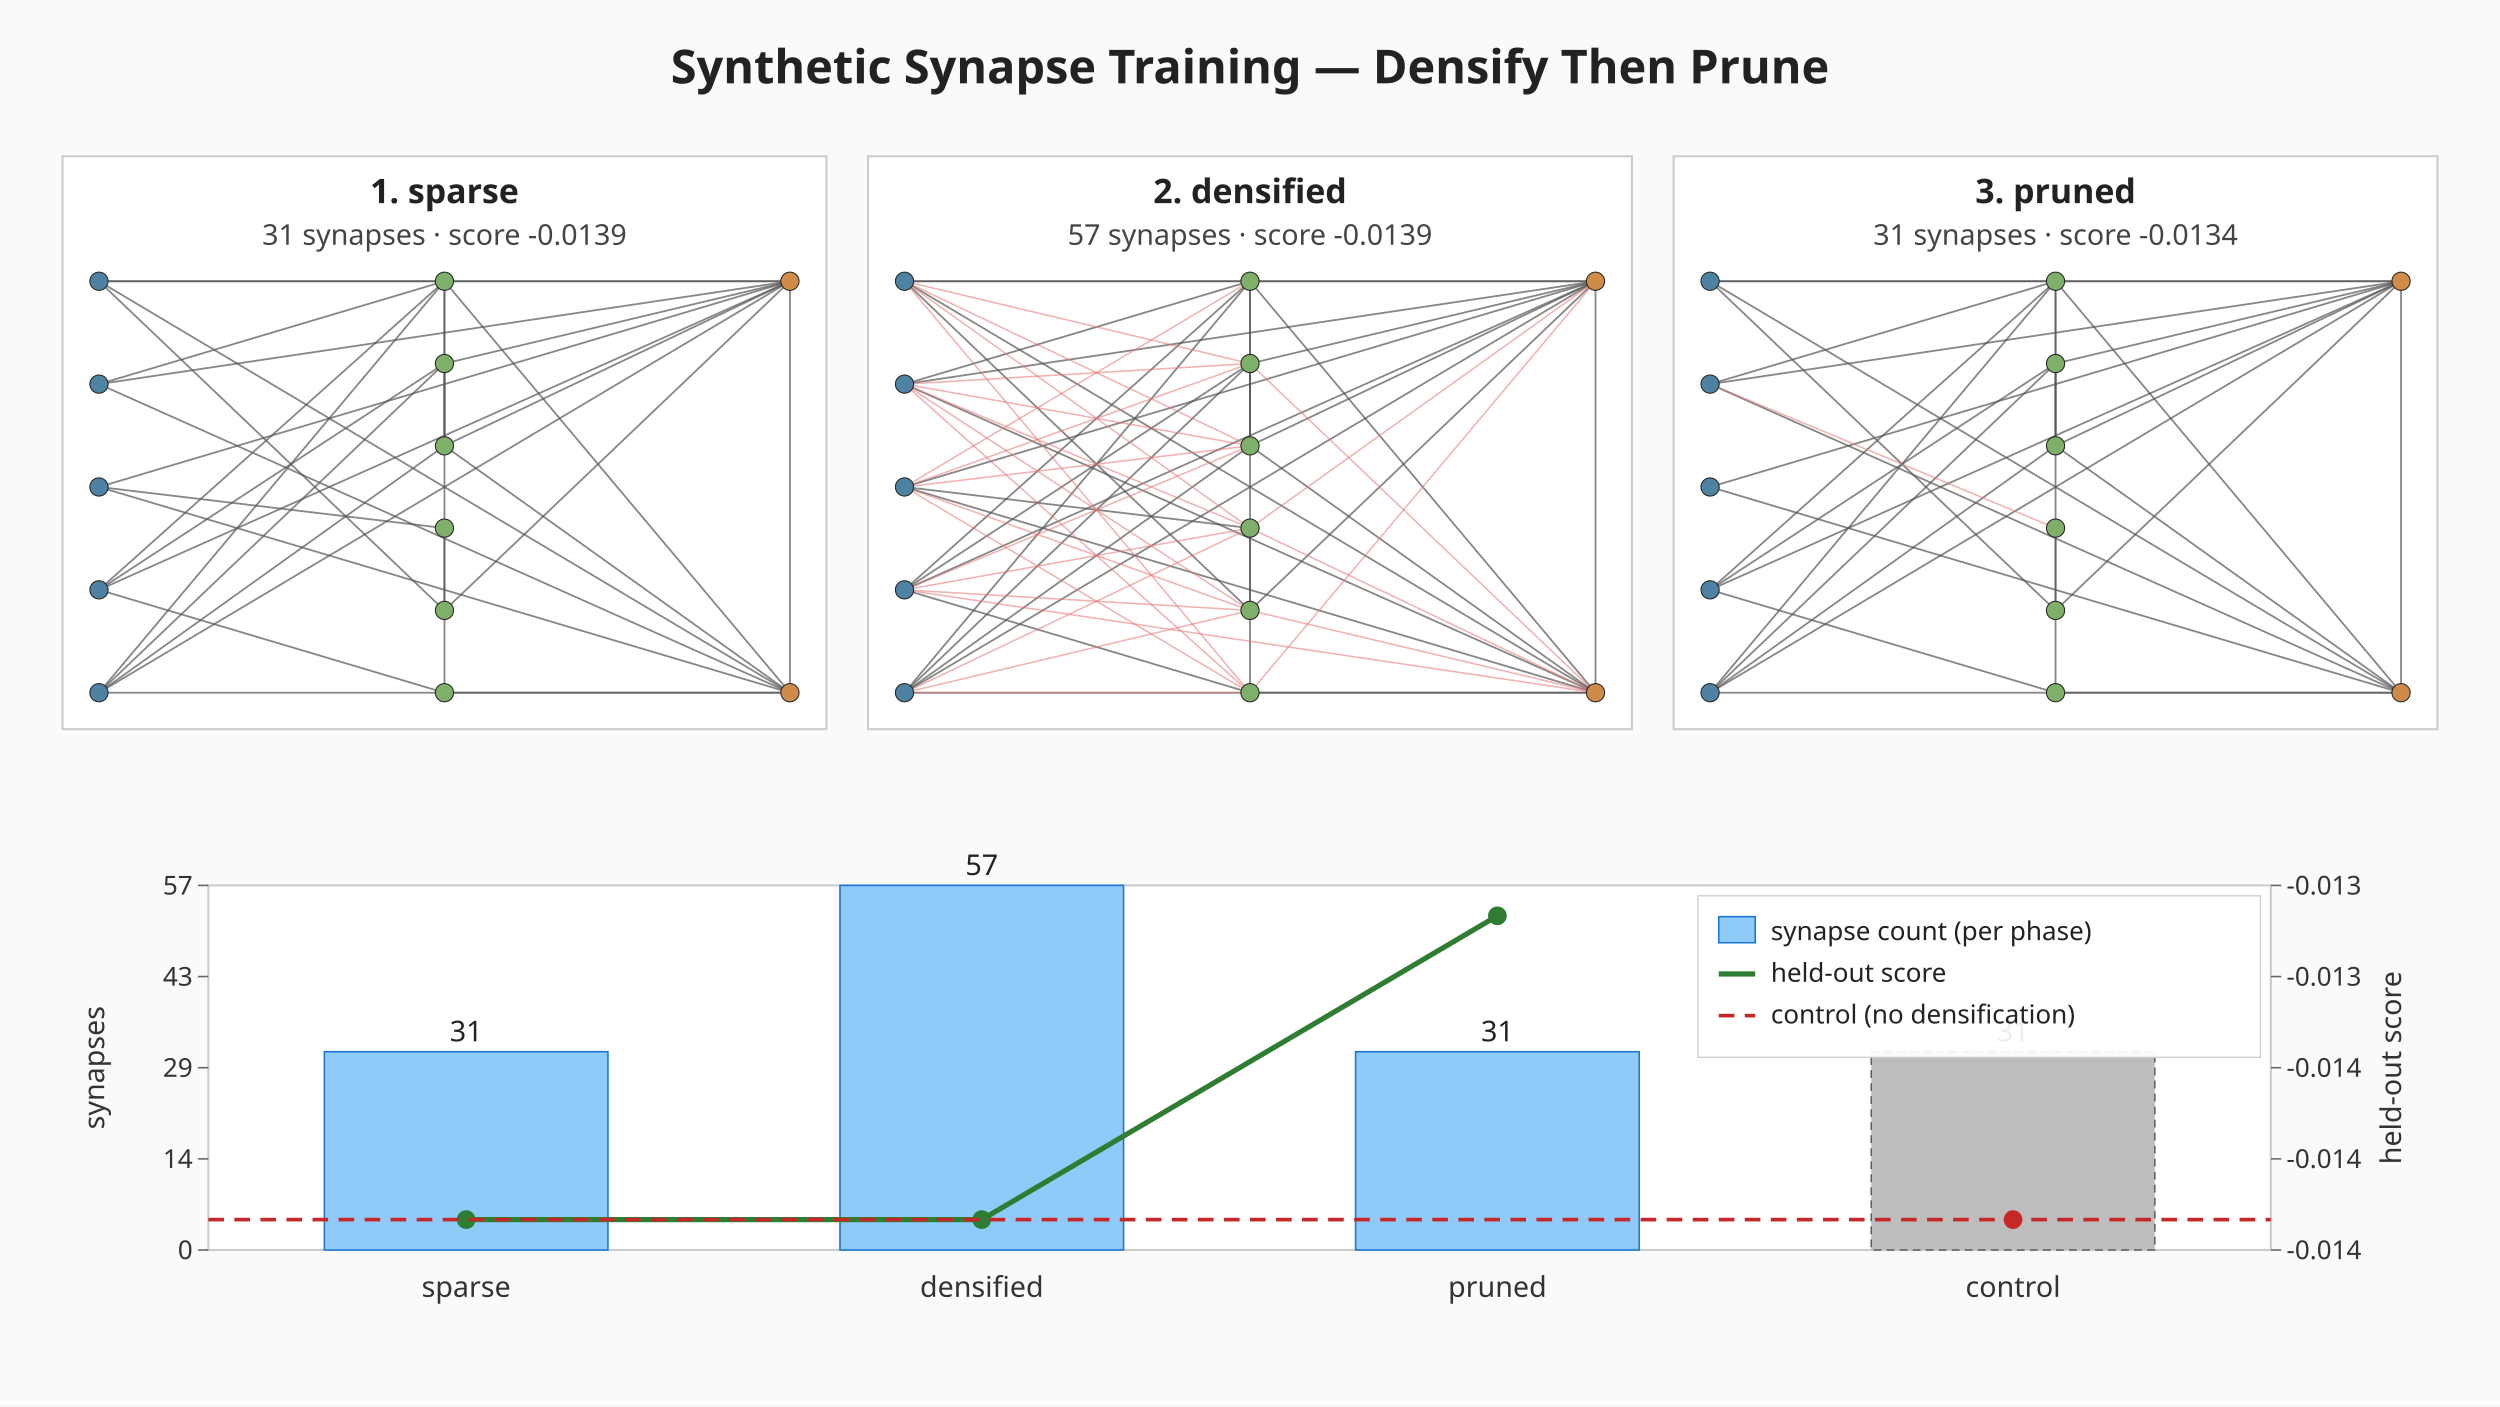
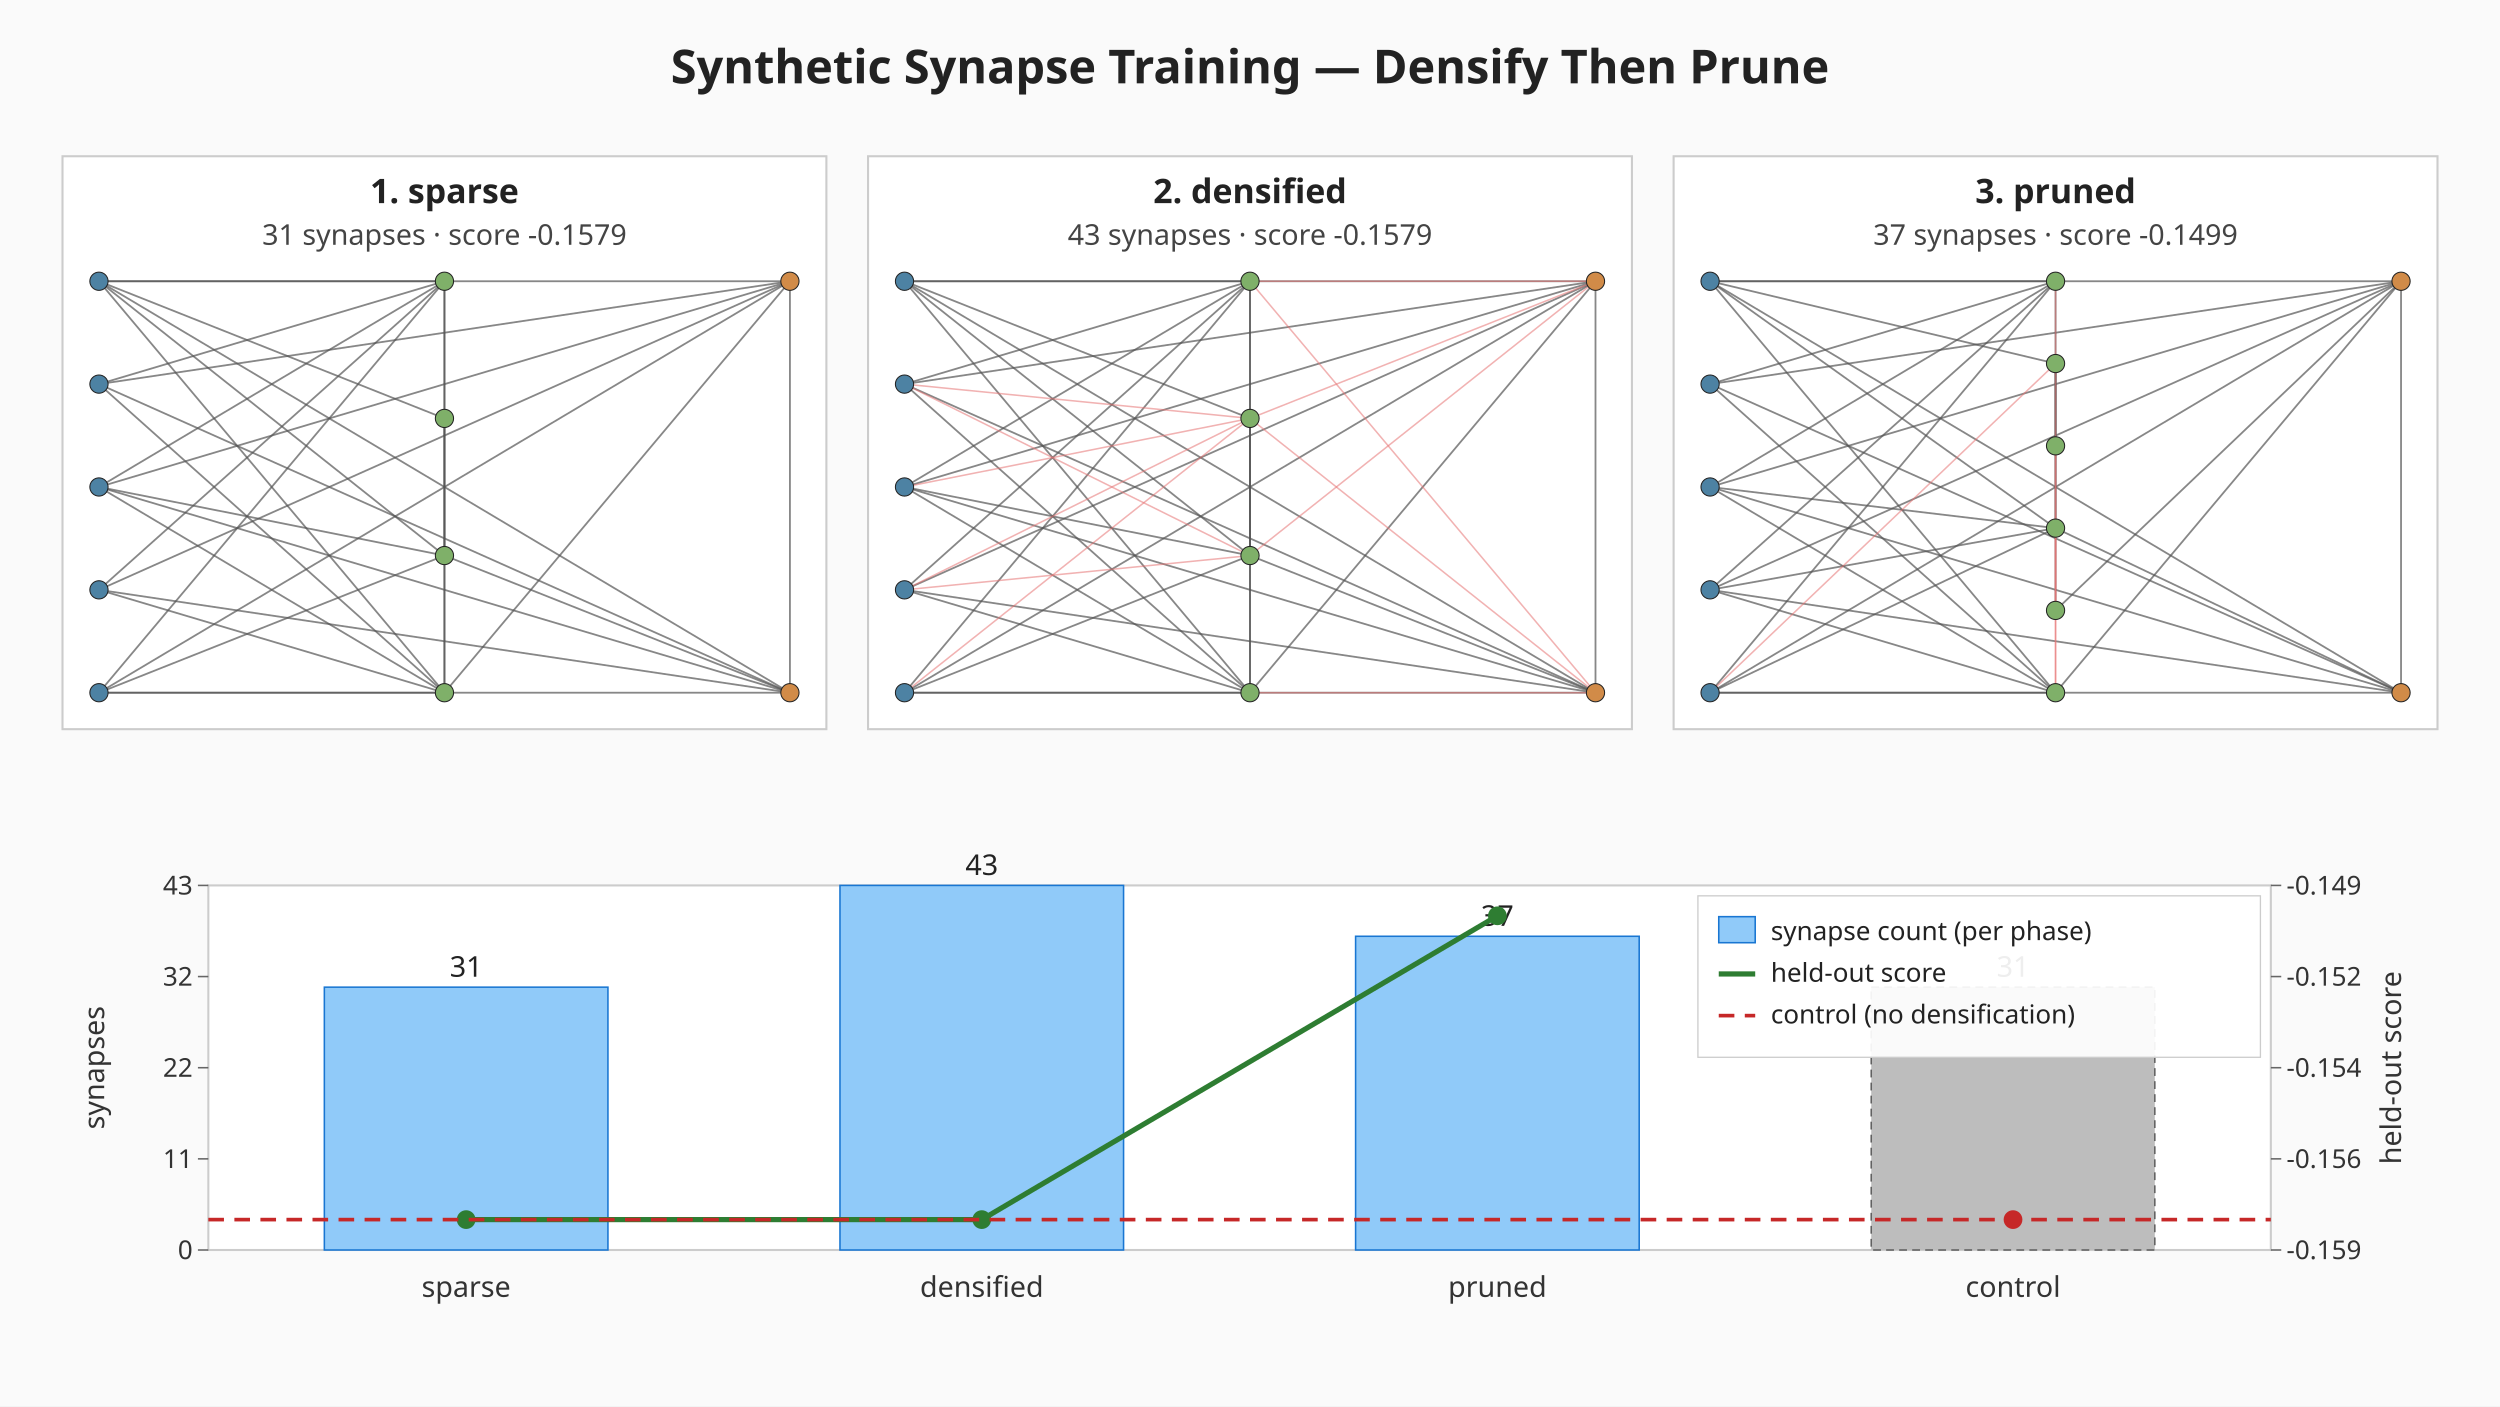
<svg xmlns="http://www.w3.org/2000/svg" viewBox="0 0 960 540" width="960" height="540" role="img" aria-label="Synthetic synapse training: sparse, densified, pruned">
  <rect width="960" height="540" fill="#fafafa" />
  <text x="480" y="32" text-anchor="middle" font-family="sans-serif" font-size="18" font-weight="bold" fill="#222">Synthetic Synapse Training — Densify Then Prune</text>
  <g class="topology topology-sparse">
    <rect x="24.00" y="60.00" width="293.33" height="220.00" fill="#ffffff" stroke="#cccccc" stroke-width="0.8" />
    <text x="170.67" y="78.00" text-anchor="middle" font-family="sans-serif" font-size="13" font-weight="bold" fill="#222">1. sparse</text>
-     <text x="170.67" y="94.00" text-anchor="middle" font-family="sans-serif" font-size="11" fill="#444">31 synapses · score -0.0139</text>
+     <text x="170.67" y="94.00" text-anchor="middle" font-family="sans-serif" font-size="11" fill="#444">31 synapses · score -0.1579</text>
    <line class="synapse-original" x1="38.00" y1="108.00" x2="170.67" y2="108.00" stroke="#555" stroke-width="0.7" stroke-opacity="0.7" />
-     <line class="synapse-original" x1="38.00" y1="108.00" x2="170.67" y2="234.40" stroke="#555" stroke-width="0.7" stroke-opacity="0.7" />
+     <line class="synapse-original" x1="38.00" y1="108.00" x2="170.67" y2="160.67" stroke="#555" stroke-width="0.7" stroke-opacity="0.7" />
+     <line class="synapse-original" x1="38.00" y1="108.00" x2="170.67" y2="213.33" stroke="#555" stroke-width="0.7" stroke-opacity="0.7" />
+     <line class="synapse-original" x1="38.00" y1="108.00" x2="170.67" y2="266.00" stroke="#555" stroke-width="0.7" stroke-opacity="0.7" />
    <line class="synapse-original" x1="38.00" y1="108.00" x2="303.33" y2="108.00" stroke="#555" stroke-width="0.7" stroke-opacity="0.7" />
    <line class="synapse-original" x1="38.00" y1="108.00" x2="303.33" y2="266.00" stroke="#555" stroke-width="0.7" stroke-opacity="0.7" />
    <line class="synapse-original" x1="38.00" y1="147.50" x2="170.67" y2="108.00" stroke="#555" stroke-width="0.7" stroke-opacity="0.7" />
+     <line class="synapse-original" x1="38.00" y1="147.50" x2="170.67" y2="266.00" stroke="#555" stroke-width="0.7" stroke-opacity="0.7" />
    <line class="synapse-original" x1="38.00" y1="147.50" x2="303.33" y2="108.00" stroke="#555" stroke-width="0.7" stroke-opacity="0.7" />
    <line class="synapse-original" x1="38.00" y1="147.50" x2="303.33" y2="266.00" stroke="#555" stroke-width="0.7" stroke-opacity="0.7" />
-     <line class="synapse-original" x1="38.00" y1="187.00" x2="170.67" y2="202.80" stroke="#555" stroke-width="0.7" stroke-opacity="0.7" />
+     <line class="synapse-original" x1="38.00" y1="187.00" x2="170.67" y2="108.00" stroke="#555" stroke-width="0.7" stroke-opacity="0.7" />
+     <line class="synapse-original" x1="38.00" y1="187.00" x2="170.67" y2="213.33" stroke="#555" stroke-width="0.7" stroke-opacity="0.7" />
+     <line class="synapse-original" x1="38.00" y1="187.00" x2="170.67" y2="266.00" stroke="#555" stroke-width="0.7" stroke-opacity="0.7" />
    <line class="synapse-original" x1="38.00" y1="187.00" x2="303.33" y2="108.00" stroke="#555" stroke-width="0.7" stroke-opacity="0.7" />
    <line class="synapse-original" x1="38.00" y1="187.00" x2="303.33" y2="266.00" stroke="#555" stroke-width="0.7" stroke-opacity="0.7" />
    <line class="synapse-original" x1="38.00" y1="226.50" x2="170.67" y2="108.00" stroke="#555" stroke-width="0.7" stroke-opacity="0.7" />
-     <line class="synapse-original" x1="38.00" y1="226.50" x2="170.67" y2="139.60" stroke="#555" stroke-width="0.7" stroke-opacity="0.7" />
    <line class="synapse-original" x1="38.00" y1="226.50" x2="170.67" y2="266.00" stroke="#555" stroke-width="0.7" stroke-opacity="0.7" />
    <line class="synapse-original" x1="38.00" y1="226.50" x2="303.33" y2="108.00" stroke="#555" stroke-width="0.7" stroke-opacity="0.7" />
+     <line class="synapse-original" x1="38.00" y1="226.50" x2="303.33" y2="266.00" stroke="#555" stroke-width="0.7" stroke-opacity="0.7" />
    <line class="synapse-original" x1="38.00" y1="266.00" x2="170.67" y2="108.00" stroke="#555" stroke-width="0.7" stroke-opacity="0.7" />
-     <line class="synapse-original" x1="38.00" y1="266.00" x2="170.67" y2="139.60" stroke="#555" stroke-width="0.7" stroke-opacity="0.7" />
-     <line class="synapse-original" x1="38.00" y1="266.00" x2="170.67" y2="171.20" stroke="#555" stroke-width="0.7" stroke-opacity="0.7" />
+     <line class="synapse-original" x1="38.00" y1="266.00" x2="170.67" y2="213.33" stroke="#555" stroke-width="0.7" stroke-opacity="0.7" />
+     <line class="synapse-original" x1="38.00" y1="266.00" x2="170.67" y2="266.00" stroke="#555" stroke-width="0.7" stroke-opacity="0.7" />
    <line class="synapse-original" x1="38.00" y1="266.00" x2="303.33" y2="108.00" stroke="#555" stroke-width="0.7" stroke-opacity="0.7" />
    <line class="synapse-original" x1="38.00" y1="266.00" x2="303.33" y2="266.00" stroke="#555" stroke-width="0.7" stroke-opacity="0.7" />
-     <line class="synapse-original" x1="170.67" y1="108.00" x2="170.67" y2="171.20" stroke="#555" stroke-width="0.7" stroke-opacity="0.7" />
+     <line class="synapse-original" x1="170.67" y1="108.00" x2="170.67" y2="213.33" stroke="#555" stroke-width="0.7" stroke-opacity="0.7" />
    <line class="synapse-original" x1="170.67" y1="108.00" x2="170.67" y2="266.00" stroke="#555" stroke-width="0.7" stroke-opacity="0.7" />
-     <line class="synapse-original" x1="170.67" y1="108.00" x2="303.33" y2="108.00" stroke="#555" stroke-width="0.7" stroke-opacity="0.7" />
-     <line class="synapse-original" x1="170.67" y1="108.00" x2="303.33" y2="266.00" stroke="#555" stroke-width="0.7" stroke-opacity="0.7" />
-     <line class="synapse-original" x1="170.67" y1="139.60" x2="170.67" y2="171.20" stroke="#555" stroke-width="0.7" stroke-opacity="0.7" />
-     <line class="synapse-original" x1="170.67" y1="139.60" x2="303.33" y2="108.00" stroke="#555" stroke-width="0.7" stroke-opacity="0.7" />
-     <line class="synapse-original" x1="170.67" y1="171.20" x2="303.33" y2="108.00" stroke="#555" stroke-width="0.7" stroke-opacity="0.7" />
-     <line class="synapse-original" x1="170.67" y1="171.20" x2="303.33" y2="266.00" stroke="#555" stroke-width="0.7" stroke-opacity="0.7" />
-     <line class="synapse-original" x1="170.67" y1="202.80" x2="170.67" y2="234.40" stroke="#555" stroke-width="0.7" stroke-opacity="0.7" />
-     <line class="synapse-original" x1="170.67" y1="234.40" x2="303.33" y2="108.00" stroke="#555" stroke-width="0.7" stroke-opacity="0.7" />
-     <line class="synapse-original" x1="170.67" y1="266.00" x2="303.33" y2="266.00" stroke="#555" stroke-width="0.7" stroke-opacity="0.7" />
+     <line class="synapse-original" x1="170.67" y1="160.67" x2="170.67" y2="213.33" stroke="#555" stroke-width="0.7" stroke-opacity="0.7" />
+     <line class="synapse-original" x1="170.67" y1="213.33" x2="170.67" y2="266.00" stroke="#555" stroke-width="0.7" stroke-opacity="0.7" />
+     <line class="synapse-original" x1="170.67" y1="213.33" x2="303.33" y2="266.00" stroke="#555" stroke-width="0.7" stroke-opacity="0.7" />
+     <line class="synapse-original" x1="170.67" y1="266.00" x2="303.33" y2="108.00" stroke="#555" stroke-width="0.7" stroke-opacity="0.7" />
    <line class="synapse-original" x1="303.33" y1="108.00" x2="303.33" y2="266.00" stroke="#555" stroke-width="0.7" stroke-opacity="0.7" />
    <circle cx="38.00" cy="108.00" r="3.5" fill="#4d82a3" stroke="#222" stroke-width="0.4" />
    <circle cx="38.00" cy="147.50" r="3.5" fill="#4d82a3" stroke="#222" stroke-width="0.4" />
    <circle cx="38.00" cy="187.00" r="3.5" fill="#4d82a3" stroke="#222" stroke-width="0.4" />
    <circle cx="38.00" cy="226.50" r="3.5" fill="#4d82a3" stroke="#222" stroke-width="0.4" />
    <circle cx="38.00" cy="266.00" r="3.5" fill="#4d82a3" stroke="#222" stroke-width="0.4" />
    <circle cx="170.67" cy="108.00" r="3.5" fill="#7fb069" stroke="#222" stroke-width="0.4" />
-     <circle cx="170.67" cy="139.60" r="3.5" fill="#7fb069" stroke="#222" stroke-width="0.4" />
-     <circle cx="170.67" cy="171.20" r="3.5" fill="#7fb069" stroke="#222" stroke-width="0.4" />
-     <circle cx="170.67" cy="202.80" r="3.5" fill="#7fb069" stroke="#222" stroke-width="0.4" />
-     <circle cx="170.67" cy="234.40" r="3.5" fill="#7fb069" stroke="#222" stroke-width="0.4" />
+     <circle cx="170.67" cy="160.67" r="3.5" fill="#7fb069" stroke="#222" stroke-width="0.4" />
+     <circle cx="170.67" cy="213.33" r="3.5" fill="#7fb069" stroke="#222" stroke-width="0.4" />
    <circle cx="170.67" cy="266.00" r="3.5" fill="#7fb069" stroke="#222" stroke-width="0.4" />
    <circle cx="303.33" cy="108.00" r="3.5" fill="#d18b48" stroke="#222" stroke-width="0.4" />
    <circle cx="303.33" cy="266.00" r="3.5" fill="#d18b48" stroke="#222" stroke-width="0.4" />
  </g>
  <g class="topology topology-densified">
    <rect x="333.33" y="60.00" width="293.33" height="220.00" fill="#ffffff" stroke="#cccccc" stroke-width="0.8" />
    <text x="480.00" y="78.00" text-anchor="middle" font-family="sans-serif" font-size="13" font-weight="bold" fill="#222">2. densified</text>
-     <text x="480.00" y="94.00" text-anchor="middle" font-family="sans-serif" font-size="11" fill="#444">57 synapses · score -0.0139</text>
+     <text x="480.00" y="94.00" text-anchor="middle" font-family="sans-serif" font-size="11" fill="#444">43 synapses · score -0.1579</text>
    <line class="synapse-original" x1="347.33" y1="108.00" x2="480.00" y2="108.00" stroke="#555" stroke-width="0.7" stroke-opacity="0.7" />
-     <line class="synapse-original" x1="347.33" y1="108.00" x2="480.00" y2="234.40" stroke="#555" stroke-width="0.7" stroke-opacity="0.7" />
+     <line class="synapse-original" x1="347.33" y1="108.00" x2="480.00" y2="160.67" stroke="#555" stroke-width="0.7" stroke-opacity="0.7" />
+     <line class="synapse-original" x1="347.33" y1="108.00" x2="480.00" y2="213.33" stroke="#555" stroke-width="0.7" stroke-opacity="0.7" />
+     <line class="synapse-original" x1="347.33" y1="108.00" x2="480.00" y2="266.00" stroke="#555" stroke-width="0.7" stroke-opacity="0.7" />
    <line class="synapse-original" x1="347.33" y1="108.00" x2="612.67" y2="108.00" stroke="#555" stroke-width="0.7" stroke-opacity="0.7" />
    <line class="synapse-original" x1="347.33" y1="108.00" x2="612.67" y2="266.00" stroke="#555" stroke-width="0.7" stroke-opacity="0.7" />
    <line class="synapse-original" x1="347.33" y1="147.50" x2="480.00" y2="108.00" stroke="#555" stroke-width="0.7" stroke-opacity="0.7" />
+     <line class="synapse-original" x1="347.33" y1="147.50" x2="480.00" y2="266.00" stroke="#555" stroke-width="0.7" stroke-opacity="0.7" />
    <line class="synapse-original" x1="347.33" y1="147.50" x2="612.67" y2="108.00" stroke="#555" stroke-width="0.7" stroke-opacity="0.7" />
    <line class="synapse-original" x1="347.33" y1="147.50" x2="612.67" y2="266.00" stroke="#555" stroke-width="0.7" stroke-opacity="0.7" />
-     <line class="synapse-original" x1="347.33" y1="187.00" x2="480.00" y2="202.80" stroke="#555" stroke-width="0.7" stroke-opacity="0.7" />
+     <line class="synapse-original" x1="347.33" y1="187.00" x2="480.00" y2="108.00" stroke="#555" stroke-width="0.7" stroke-opacity="0.7" />
+     <line class="synapse-original" x1="347.33" y1="187.00" x2="480.00" y2="213.33" stroke="#555" stroke-width="0.7" stroke-opacity="0.7" />
+     <line class="synapse-original" x1="347.33" y1="187.00" x2="480.00" y2="266.00" stroke="#555" stroke-width="0.7" stroke-opacity="0.7" />
    <line class="synapse-original" x1="347.33" y1="187.00" x2="612.67" y2="108.00" stroke="#555" stroke-width="0.7" stroke-opacity="0.7" />
    <line class="synapse-original" x1="347.33" y1="187.00" x2="612.67" y2="266.00" stroke="#555" stroke-width="0.7" stroke-opacity="0.7" />
    <line class="synapse-original" x1="347.33" y1="226.50" x2="480.00" y2="108.00" stroke="#555" stroke-width="0.7" stroke-opacity="0.7" />
-     <line class="synapse-original" x1="347.33" y1="226.50" x2="480.00" y2="139.60" stroke="#555" stroke-width="0.7" stroke-opacity="0.7" />
    <line class="synapse-original" x1="347.33" y1="226.50" x2="480.00" y2="266.00" stroke="#555" stroke-width="0.7" stroke-opacity="0.7" />
    <line class="synapse-original" x1="347.33" y1="226.50" x2="612.67" y2="108.00" stroke="#555" stroke-width="0.7" stroke-opacity="0.7" />
+     <line class="synapse-original" x1="347.33" y1="226.50" x2="612.67" y2="266.00" stroke="#555" stroke-width="0.7" stroke-opacity="0.7" />
    <line class="synapse-original" x1="347.33" y1="266.00" x2="480.00" y2="108.00" stroke="#555" stroke-width="0.7" stroke-opacity="0.7" />
-     <line class="synapse-original" x1="347.33" y1="266.00" x2="480.00" y2="139.60" stroke="#555" stroke-width="0.7" stroke-opacity="0.7" />
-     <line class="synapse-original" x1="347.33" y1="266.00" x2="480.00" y2="171.20" stroke="#555" stroke-width="0.7" stroke-opacity="0.7" />
+     <line class="synapse-original" x1="347.33" y1="266.00" x2="480.00" y2="213.33" stroke="#555" stroke-width="0.7" stroke-opacity="0.7" />
+     <line class="synapse-original" x1="347.33" y1="266.00" x2="480.00" y2="266.00" stroke="#555" stroke-width="0.7" stroke-opacity="0.7" />
    <line class="synapse-original" x1="347.33" y1="266.00" x2="612.67" y2="108.00" stroke="#555" stroke-width="0.7" stroke-opacity="0.7" />
    <line class="synapse-original" x1="347.33" y1="266.00" x2="612.67" y2="266.00" stroke="#555" stroke-width="0.7" stroke-opacity="0.7" />
-     <line class="synapse-original" x1="480.00" y1="108.00" x2="480.00" y2="171.20" stroke="#555" stroke-width="0.7" stroke-opacity="0.7" />
+     <line class="synapse-original" x1="480.00" y1="108.00" x2="480.00" y2="213.33" stroke="#555" stroke-width="0.7" stroke-opacity="0.7" />
    <line class="synapse-original" x1="480.00" y1="108.00" x2="480.00" y2="266.00" stroke="#555" stroke-width="0.7" stroke-opacity="0.7" />
-     <line class="synapse-original" x1="480.00" y1="108.00" x2="612.67" y2="108.00" stroke="#555" stroke-width="0.7" stroke-opacity="0.7" />
-     <line class="synapse-original" x1="480.00" y1="108.00" x2="612.67" y2="266.00" stroke="#555" stroke-width="0.7" stroke-opacity="0.7" />
-     <line class="synapse-original" x1="480.00" y1="139.60" x2="480.00" y2="171.20" stroke="#555" stroke-width="0.7" stroke-opacity="0.7" />
-     <line class="synapse-original" x1="480.00" y1="139.60" x2="612.67" y2="108.00" stroke="#555" stroke-width="0.7" stroke-opacity="0.7" />
-     <line class="synapse-original" x1="480.00" y1="171.20" x2="612.67" y2="108.00" stroke="#555" stroke-width="0.7" stroke-opacity="0.7" />
-     <line class="synapse-original" x1="480.00" y1="171.20" x2="612.67" y2="266.00" stroke="#555" stroke-width="0.7" stroke-opacity="0.7" />
-     <line class="synapse-original" x1="480.00" y1="202.80" x2="480.00" y2="234.40" stroke="#555" stroke-width="0.7" stroke-opacity="0.7" />
-     <line class="synapse-original" x1="480.00" y1="234.40" x2="612.67" y2="108.00" stroke="#555" stroke-width="0.7" stroke-opacity="0.7" />
-     <line class="synapse-original" x1="480.00" y1="266.00" x2="612.67" y2="266.00" stroke="#555" stroke-width="0.7" stroke-opacity="0.7" />
+     <line class="synapse-original" x1="480.00" y1="160.67" x2="480.00" y2="213.33" stroke="#555" stroke-width="0.7" stroke-opacity="0.7" />
+     <line class="synapse-original" x1="480.00" y1="213.33" x2="480.00" y2="266.00" stroke="#555" stroke-width="0.7" stroke-opacity="0.7" />
+     <line class="synapse-original" x1="480.00" y1="213.33" x2="612.67" y2="266.00" stroke="#555" stroke-width="0.7" stroke-opacity="0.7" />
+     <line class="synapse-original" x1="480.00" y1="266.00" x2="612.67" y2="108.00" stroke="#555" stroke-width="0.7" stroke-opacity="0.7" />
    <line class="synapse-original" x1="612.67" y1="108.00" x2="612.67" y2="266.00" stroke="#555" stroke-width="0.7" stroke-opacity="0.7" />
-     <line class="synapse-synthetic" x1="347.33" y1="108.00" x2="480.00" y2="139.60" stroke="#e57373" stroke-width="0.6" stroke-opacity="0.55" />
-     <line class="synapse-synthetic" x1="347.33" y1="108.00" x2="480.00" y2="171.20" stroke="#e57373" stroke-width="0.6" stroke-opacity="0.55" />
-     <line class="synapse-synthetic" x1="347.33" y1="108.00" x2="480.00" y2="202.80" stroke="#e57373" stroke-width="0.6" stroke-opacity="0.55" />
-     <line class="synapse-synthetic" x1="347.33" y1="108.00" x2="480.00" y2="266.00" stroke="#e57373" stroke-width="0.6" stroke-opacity="0.55" />
-     <line class="synapse-synthetic" x1="347.33" y1="147.50" x2="480.00" y2="139.60" stroke="#e57373" stroke-width="0.6" stroke-opacity="0.55" />
-     <line class="synapse-synthetic" x1="347.33" y1="147.50" x2="480.00" y2="171.20" stroke="#e57373" stroke-width="0.6" stroke-opacity="0.55" />
-     <line class="synapse-synthetic" x1="347.33" y1="147.50" x2="480.00" y2="202.80" stroke="#e57373" stroke-width="0.6" stroke-opacity="0.55" />
-     <line class="synapse-synthetic" x1="347.33" y1="147.50" x2="480.00" y2="234.40" stroke="#e57373" stroke-width="0.6" stroke-opacity="0.55" />
-     <line class="synapse-synthetic" x1="347.33" y1="147.50" x2="480.00" y2="266.00" stroke="#e57373" stroke-width="0.6" stroke-opacity="0.55" />
-     <line class="synapse-synthetic" x1="347.33" y1="187.00" x2="480.00" y2="108.00" stroke="#e57373" stroke-width="0.6" stroke-opacity="0.55" />
-     <line class="synapse-synthetic" x1="347.33" y1="187.00" x2="480.00" y2="139.60" stroke="#e57373" stroke-width="0.6" stroke-opacity="0.55" />
-     <line class="synapse-synthetic" x1="347.33" y1="187.00" x2="480.00" y2="171.20" stroke="#e57373" stroke-width="0.6" stroke-opacity="0.55" />
-     <line class="synapse-synthetic" x1="347.33" y1="187.00" x2="480.00" y2="234.40" stroke="#e57373" stroke-width="0.6" stroke-opacity="0.55" />
-     <line class="synapse-synthetic" x1="347.33" y1="187.00" x2="480.00" y2="266.00" stroke="#e57373" stroke-width="0.6" stroke-opacity="0.55" />
-     <line class="synapse-synthetic" x1="347.33" y1="226.50" x2="480.00" y2="171.20" stroke="#e57373" stroke-width="0.6" stroke-opacity="0.55" />
-     <line class="synapse-synthetic" x1="347.33" y1="226.50" x2="480.00" y2="202.80" stroke="#e57373" stroke-width="0.6" stroke-opacity="0.55" />
-     <line class="synapse-synthetic" x1="347.33" y1="226.50" x2="480.00" y2="234.40" stroke="#e57373" stroke-width="0.6" stroke-opacity="0.55" />
-     <line class="synapse-synthetic" x1="347.33" y1="226.50" x2="612.67" y2="266.00" stroke="#e57373" stroke-width="0.6" stroke-opacity="0.55" />
-     <line class="synapse-synthetic" x1="347.33" y1="266.00" x2="480.00" y2="202.80" stroke="#e57373" stroke-width="0.6" stroke-opacity="0.55" />
-     <line class="synapse-synthetic" x1="347.33" y1="266.00" x2="480.00" y2="234.40" stroke="#e57373" stroke-width="0.6" stroke-opacity="0.55" />
-     <line class="synapse-synthetic" x1="347.33" y1="266.00" x2="480.00" y2="266.00" stroke="#e57373" stroke-width="0.6" stroke-opacity="0.55" />
-     <line class="synapse-synthetic" x1="480.00" y1="139.60" x2="612.67" y2="266.00" stroke="#e57373" stroke-width="0.6" stroke-opacity="0.55" />
-     <line class="synapse-synthetic" x1="480.00" y1="202.80" x2="612.67" y2="108.00" stroke="#e57373" stroke-width="0.6" stroke-opacity="0.55" />
-     <line class="synapse-synthetic" x1="480.00" y1="202.80" x2="612.67" y2="266.00" stroke="#e57373" stroke-width="0.6" stroke-opacity="0.55" />
-     <line class="synapse-synthetic" x1="480.00" y1="234.40" x2="612.67" y2="266.00" stroke="#e57373" stroke-width="0.6" stroke-opacity="0.55" />
-     <line class="synapse-synthetic" x1="480.00" y1="266.00" x2="612.67" y2="108.00" stroke="#e57373" stroke-width="0.6" stroke-opacity="0.55" />
+     <line class="synapse-synthetic" x1="347.33" y1="147.50" x2="480.00" y2="160.67" stroke="#e57373" stroke-width="0.6" stroke-opacity="0.55" />
+     <line class="synapse-synthetic" x1="347.33" y1="147.50" x2="480.00" y2="213.33" stroke="#e57373" stroke-width="0.6" stroke-opacity="0.55" />
+     <line class="synapse-synthetic" x1="347.33" y1="187.00" x2="480.00" y2="160.67" stroke="#e57373" stroke-width="0.6" stroke-opacity="0.55" />
+     <line class="synapse-synthetic" x1="347.33" y1="226.50" x2="480.00" y2="160.67" stroke="#e57373" stroke-width="0.6" stroke-opacity="0.55" />
+     <line class="synapse-synthetic" x1="347.33" y1="226.50" x2="480.00" y2="213.33" stroke="#e57373" stroke-width="0.6" stroke-opacity="0.55" />
+     <line class="synapse-synthetic" x1="347.33" y1="266.00" x2="480.00" y2="160.67" stroke="#e57373" stroke-width="0.6" stroke-opacity="0.55" />
+     <line class="synapse-synthetic" x1="480.00" y1="108.00" x2="612.67" y2="108.00" stroke="#e57373" stroke-width="0.6" stroke-opacity="0.55" />
+     <line class="synapse-synthetic" x1="480.00" y1="108.00" x2="612.67" y2="266.00" stroke="#e57373" stroke-width="0.6" stroke-opacity="0.55" />
+     <line class="synapse-synthetic" x1="480.00" y1="160.67" x2="612.67" y2="108.00" stroke="#e57373" stroke-width="0.6" stroke-opacity="0.55" />
+     <line class="synapse-synthetic" x1="480.00" y1="160.67" x2="612.67" y2="266.00" stroke="#e57373" stroke-width="0.6" stroke-opacity="0.55" />
+     <line class="synapse-synthetic" x1="480.00" y1="213.33" x2="612.67" y2="108.00" stroke="#e57373" stroke-width="0.6" stroke-opacity="0.55" />
+     <line class="synapse-synthetic" x1="480.00" y1="266.00" x2="612.67" y2="266.00" stroke="#e57373" stroke-width="0.6" stroke-opacity="0.55" />
    <circle cx="347.33" cy="108.00" r="3.5" fill="#4d82a3" stroke="#222" stroke-width="0.4" />
    <circle cx="347.33" cy="147.50" r="3.5" fill="#4d82a3" stroke="#222" stroke-width="0.4" />
    <circle cx="347.33" cy="187.00" r="3.5" fill="#4d82a3" stroke="#222" stroke-width="0.4" />
    <circle cx="347.33" cy="226.50" r="3.5" fill="#4d82a3" stroke="#222" stroke-width="0.4" />
    <circle cx="347.33" cy="266.00" r="3.5" fill="#4d82a3" stroke="#222" stroke-width="0.4" />
    <circle cx="480.00" cy="108.00" r="3.5" fill="#7fb069" stroke="#222" stroke-width="0.4" />
-     <circle cx="480.00" cy="139.60" r="3.5" fill="#7fb069" stroke="#222" stroke-width="0.4" />
-     <circle cx="480.00" cy="171.20" r="3.5" fill="#7fb069" stroke="#222" stroke-width="0.4" />
-     <circle cx="480.00" cy="202.80" r="3.5" fill="#7fb069" stroke="#222" stroke-width="0.4" />
-     <circle cx="480.00" cy="234.40" r="3.5" fill="#7fb069" stroke="#222" stroke-width="0.4" />
+     <circle cx="480.00" cy="160.67" r="3.5" fill="#7fb069" stroke="#222" stroke-width="0.4" />
+     <circle cx="480.00" cy="213.33" r="3.5" fill="#7fb069" stroke="#222" stroke-width="0.4" />
    <circle cx="480.00" cy="266.00" r="3.5" fill="#7fb069" stroke="#222" stroke-width="0.4" />
    <circle cx="612.67" cy="108.00" r="3.5" fill="#d18b48" stroke="#222" stroke-width="0.4" />
    <circle cx="612.67" cy="266.00" r="3.5" fill="#d18b48" stroke="#222" stroke-width="0.4" />
  </g>
  <g class="topology topology-pruned">
    <rect x="642.67" y="60.00" width="293.33" height="220.00" fill="#ffffff" stroke="#cccccc" stroke-width="0.8" />
    <text x="789.33" y="78.00" text-anchor="middle" font-family="sans-serif" font-size="13" font-weight="bold" fill="#222">3. pruned</text>
-     <text x="789.33" y="94.00" text-anchor="middle" font-family="sans-serif" font-size="11" fill="#444">31 synapses · score -0.0134</text>
+     <text x="789.33" y="94.00" text-anchor="middle" font-family="sans-serif" font-size="11" fill="#444">37 synapses · score -0.1499</text>
    <line class="synapse-original" x1="656.67" y1="108.00" x2="789.33" y2="108.00" stroke="#555" stroke-width="0.7" stroke-opacity="0.7" />
-     <line class="synapse-original" x1="656.67" y1="108.00" x2="789.33" y2="234.40" stroke="#555" stroke-width="0.7" stroke-opacity="0.7" />
+     <line class="synapse-original" x1="656.67" y1="108.00" x2="789.33" y2="139.60" stroke="#555" stroke-width="0.7" stroke-opacity="0.7" />
+     <line class="synapse-original" x1="656.67" y1="108.00" x2="789.33" y2="202.80" stroke="#555" stroke-width="0.7" stroke-opacity="0.7" />
+     <line class="synapse-original" x1="656.67" y1="108.00" x2="789.33" y2="266.00" stroke="#555" stroke-width="0.7" stroke-opacity="0.7" />
    <line class="synapse-original" x1="656.67" y1="108.00" x2="922.00" y2="108.00" stroke="#555" stroke-width="0.7" stroke-opacity="0.7" />
    <line class="synapse-original" x1="656.67" y1="108.00" x2="922.00" y2="266.00" stroke="#555" stroke-width="0.7" stroke-opacity="0.7" />
    <line class="synapse-original" x1="656.67" y1="147.50" x2="789.33" y2="108.00" stroke="#555" stroke-width="0.7" stroke-opacity="0.7" />
+     <line class="synapse-original" x1="656.67" y1="147.50" x2="789.33" y2="266.00" stroke="#555" stroke-width="0.7" stroke-opacity="0.7" />
    <line class="synapse-original" x1="656.67" y1="147.50" x2="922.00" y2="108.00" stroke="#555" stroke-width="0.7" stroke-opacity="0.7" />
    <line class="synapse-original" x1="656.67" y1="147.50" x2="922.00" y2="266.00" stroke="#555" stroke-width="0.7" stroke-opacity="0.7" />
+     <line class="synapse-original" x1="656.67" y1="187.00" x2="789.33" y2="108.00" stroke="#555" stroke-width="0.7" stroke-opacity="0.7" />
+     <line class="synapse-original" x1="656.67" y1="187.00" x2="789.33" y2="202.80" stroke="#555" stroke-width="0.7" stroke-opacity="0.7" />
+     <line class="synapse-original" x1="656.67" y1="187.00" x2="789.33" y2="266.00" stroke="#555" stroke-width="0.7" stroke-opacity="0.7" />
    <line class="synapse-original" x1="656.67" y1="187.00" x2="922.00" y2="108.00" stroke="#555" stroke-width="0.7" stroke-opacity="0.7" />
    <line class="synapse-original" x1="656.67" y1="187.00" x2="922.00" y2="266.00" stroke="#555" stroke-width="0.7" stroke-opacity="0.7" />
    <line class="synapse-original" x1="656.67" y1="226.50" x2="789.33" y2="108.00" stroke="#555" stroke-width="0.7" stroke-opacity="0.7" />
-     <line class="synapse-original" x1="656.67" y1="226.50" x2="789.33" y2="139.60" stroke="#555" stroke-width="0.7" stroke-opacity="0.7" />
+     <line class="synapse-original" x1="656.67" y1="226.50" x2="789.33" y2="202.80" stroke="#555" stroke-width="0.7" stroke-opacity="0.7" />
    <line class="synapse-original" x1="656.67" y1="226.50" x2="789.33" y2="266.00" stroke="#555" stroke-width="0.7" stroke-opacity="0.7" />
    <line class="synapse-original" x1="656.67" y1="226.50" x2="922.00" y2="108.00" stroke="#555" stroke-width="0.7" stroke-opacity="0.7" />
+     <line class="synapse-original" x1="656.67" y1="226.50" x2="922.00" y2="266.00" stroke="#555" stroke-width="0.7" stroke-opacity="0.7" />
    <line class="synapse-original" x1="656.67" y1="266.00" x2="789.33" y2="108.00" stroke="#555" stroke-width="0.7" stroke-opacity="0.7" />
-     <line class="synapse-original" x1="656.67" y1="266.00" x2="789.33" y2="139.60" stroke="#555" stroke-width="0.7" stroke-opacity="0.7" />
-     <line class="synapse-original" x1="656.67" y1="266.00" x2="789.33" y2="171.20" stroke="#555" stroke-width="0.7" stroke-opacity="0.7" />
+     <line class="synapse-original" x1="656.67" y1="266.00" x2="789.33" y2="202.80" stroke="#555" stroke-width="0.7" stroke-opacity="0.7" />
+     <line class="synapse-original" x1="656.67" y1="266.00" x2="789.33" y2="266.00" stroke="#555" stroke-width="0.7" stroke-opacity="0.7" />
    <line class="synapse-original" x1="656.67" y1="266.00" x2="922.00" y2="108.00" stroke="#555" stroke-width="0.7" stroke-opacity="0.7" />
    <line class="synapse-original" x1="656.67" y1="266.00" x2="922.00" y2="266.00" stroke="#555" stroke-width="0.7" stroke-opacity="0.7" />
-     <line class="synapse-original" x1="789.33" y1="108.00" x2="789.33" y2="171.20" stroke="#555" stroke-width="0.7" stroke-opacity="0.7" />
-     <line class="synapse-original" x1="789.33" y1="108.00" x2="789.33" y2="266.00" stroke="#555" stroke-width="0.7" stroke-opacity="0.7" />
-     <line class="synapse-original" x1="789.33" y1="108.00" x2="922.00" y2="108.00" stroke="#555" stroke-width="0.7" stroke-opacity="0.7" />
-     <line class="synapse-original" x1="789.33" y1="108.00" x2="922.00" y2="266.00" stroke="#555" stroke-width="0.7" stroke-opacity="0.7" />
+     <line class="synapse-original" x1="789.33" y1="108.00" x2="789.33" y2="202.80" stroke="#555" stroke-width="0.7" stroke-opacity="0.7" />
    <line class="synapse-original" x1="789.33" y1="139.60" x2="789.33" y2="171.20" stroke="#555" stroke-width="0.7" stroke-opacity="0.7" />
-     <line class="synapse-original" x1="789.33" y1="139.60" x2="922.00" y2="108.00" stroke="#555" stroke-width="0.7" stroke-opacity="0.7" />
-     <line class="synapse-original" x1="789.33" y1="171.20" x2="922.00" y2="108.00" stroke="#555" stroke-width="0.7" stroke-opacity="0.7" />
-     <line class="synapse-original" x1="789.33" y1="171.20" x2="922.00" y2="266.00" stroke="#555" stroke-width="0.7" stroke-opacity="0.7" />
+     <line class="synapse-original" x1="789.33" y1="139.60" x2="789.33" y2="202.80" stroke="#555" stroke-width="0.7" stroke-opacity="0.7" />
    <line class="synapse-original" x1="789.33" y1="202.80" x2="789.33" y2="234.40" stroke="#555" stroke-width="0.7" stroke-opacity="0.7" />
+     <line class="synapse-original" x1="789.33" y1="202.80" x2="922.00" y2="266.00" stroke="#555" stroke-width="0.7" stroke-opacity="0.7" />
    <line class="synapse-original" x1="789.33" y1="234.40" x2="922.00" y2="108.00" stroke="#555" stroke-width="0.7" stroke-opacity="0.7" />
-     <line class="synapse-original" x1="789.33" y1="266.00" x2="922.00" y2="266.00" stroke="#555" stroke-width="0.7" stroke-opacity="0.7" />
+     <line class="synapse-original" x1="789.33" y1="266.00" x2="922.00" y2="108.00" stroke="#555" stroke-width="0.7" stroke-opacity="0.7" />
    <line class="synapse-original" x1="922.00" y1="108.00" x2="922.00" y2="266.00" stroke="#555" stroke-width="0.7" stroke-opacity="0.7" />
-     <line class="synapse-synthetic" x1="656.67" y1="147.50" x2="789.33" y2="202.80" stroke="#e57373" stroke-width="0.6" stroke-opacity="0.55" />
+     <line class="synapse-synthetic" x1="656.67" y1="266.00" x2="789.33" y2="139.60" stroke="#e57373" stroke-width="0.6" stroke-opacity="0.55" />
+     <line class="synapse-synthetic" x1="789.33" y1="108.00" x2="789.33" y2="266.00" stroke="#e57373" stroke-width="0.6" stroke-opacity="0.55" />
+     <line class="synapse-synthetic" x1="789.33" y1="171.20" x2="789.33" y2="234.40" stroke="#e57373" stroke-width="0.6" stroke-opacity="0.55" />
+     <line class="synapse-synthetic" x1="789.33" y1="202.80" x2="789.33" y2="266.00" stroke="#e57373" stroke-width="0.6" stroke-opacity="0.55" />
    <circle cx="656.67" cy="108.00" r="3.5" fill="#4d82a3" stroke="#222" stroke-width="0.4" />
    <circle cx="656.67" cy="147.50" r="3.5" fill="#4d82a3" stroke="#222" stroke-width="0.4" />
    <circle cx="656.67" cy="187.00" r="3.5" fill="#4d82a3" stroke="#222" stroke-width="0.4" />
    <circle cx="656.67" cy="226.50" r="3.5" fill="#4d82a3" stroke="#222" stroke-width="0.4" />
    <circle cx="656.67" cy="266.00" r="3.5" fill="#4d82a3" stroke="#222" stroke-width="0.4" />
    <circle cx="789.33" cy="108.00" r="3.5" fill="#7fb069" stroke="#222" stroke-width="0.4" />
    <circle cx="789.33" cy="139.60" r="3.5" fill="#7fb069" stroke="#222" stroke-width="0.4" />
    <circle cx="789.33" cy="171.20" r="3.5" fill="#7fb069" stroke="#222" stroke-width="0.4" />
    <circle cx="789.33" cy="202.80" r="3.5" fill="#7fb069" stroke="#222" stroke-width="0.4" />
    <circle cx="789.33" cy="234.40" r="3.5" fill="#7fb069" stroke="#222" stroke-width="0.4" />
    <circle cx="789.33" cy="266.00" r="3.5" fill="#7fb069" stroke="#222" stroke-width="0.4" />
    <circle cx="922.00" cy="108.00" r="3.5" fill="#d18b48" stroke="#222" stroke-width="0.4" />
    <circle cx="922.00" cy="266.00" r="3.5" fill="#d18b48" stroke="#222" stroke-width="0.4" />
  </g>
  <g class="bar-chart">
    <rect x="80.00" y="340.00" width="792.00" height="140.00" fill="#ffffff" stroke="#cccccc" stroke-width="0.8" />
    <g class="axis-y axis-y-left">
      <line x1="76.00" y1="480.00" x2="80.00" y2="480.00" stroke="#666" stroke-width="0.6" />
      <text x="74.00" y="483.50" text-anchor="end" font-family="sans-serif" font-size="10" fill="#333">0</text>
      <line x1="76.00" y1="445.00" x2="80.00" y2="445.00" stroke="#666" stroke-width="0.6" />
-       <text x="74.00" y="448.50" text-anchor="end" font-family="sans-serif" font-size="10" fill="#333">14</text>
+       <text x="74.00" y="448.50" text-anchor="end" font-family="sans-serif" font-size="10" fill="#333">11</text>
      <line x1="76.00" y1="410.00" x2="80.00" y2="410.00" stroke="#666" stroke-width="0.6" />
-       <text x="74.00" y="413.50" text-anchor="end" font-family="sans-serif" font-size="10" fill="#333">29</text>
+       <text x="74.00" y="413.50" text-anchor="end" font-family="sans-serif" font-size="10" fill="#333">22</text>
      <line x1="76.00" y1="375.00" x2="80.00" y2="375.00" stroke="#666" stroke-width="0.6" />
-       <text x="74.00" y="378.50" text-anchor="end" font-family="sans-serif" font-size="10" fill="#333">43</text>
+       <text x="74.00" y="378.50" text-anchor="end" font-family="sans-serif" font-size="10" fill="#333">32</text>
      <line x1="76.00" y1="340.00" x2="80.00" y2="340.00" stroke="#666" stroke-width="0.6" />
-       <text x="74.00" y="343.50" text-anchor="end" font-family="sans-serif" font-size="10" fill="#333">57</text>
+       <text x="74.00" y="343.50" text-anchor="end" font-family="sans-serif" font-size="10" fill="#333">43</text>
      <text x="40.00" y="410.00" text-anchor="middle" font-family="sans-serif" font-size="11" fill="#333" transform="rotate(-90 40.00 410.00)">synapses</text>
    </g>
    <g class="axis-y axis-y-right">
      <line x1="872.00" y1="480.00" x2="876.00" y2="480.00" stroke="#666" stroke-width="0.6" />
-       <text x="878.00" y="483.50" text-anchor="start" font-family="sans-serif" font-size="10" fill="#333">-0.014</text>
+       <text x="878.00" y="483.50" text-anchor="start" font-family="sans-serif" font-size="10" fill="#333">-0.159</text>
      <line x1="872.00" y1="445.00" x2="876.00" y2="445.00" stroke="#666" stroke-width="0.6" />
-       <text x="878.00" y="448.50" text-anchor="start" font-family="sans-serif" font-size="10" fill="#333">-0.014</text>
+       <text x="878.00" y="448.50" text-anchor="start" font-family="sans-serif" font-size="10" fill="#333">-0.156</text>
      <line x1="872.00" y1="410.00" x2="876.00" y2="410.00" stroke="#666" stroke-width="0.6" />
-       <text x="878.00" y="413.50" text-anchor="start" font-family="sans-serif" font-size="10" fill="#333">-0.014</text>
+       <text x="878.00" y="413.50" text-anchor="start" font-family="sans-serif" font-size="10" fill="#333">-0.154</text>
      <line x1="872.00" y1="375.00" x2="876.00" y2="375.00" stroke="#666" stroke-width="0.6" />
-       <text x="878.00" y="378.50" text-anchor="start" font-family="sans-serif" font-size="10" fill="#333">-0.013</text>
+       <text x="878.00" y="378.50" text-anchor="start" font-family="sans-serif" font-size="10" fill="#333">-0.152</text>
      <line x1="872.00" y1="340.00" x2="876.00" y2="340.00" stroke="#666" stroke-width="0.6" />
-       <text x="878.00" y="343.50" text-anchor="start" font-family="sans-serif" font-size="10" fill="#333">-0.013</text>
+       <text x="878.00" y="343.50" text-anchor="start" font-family="sans-serif" font-size="10" fill="#333">-0.149</text>
      <text x="922.00" y="410.00" text-anchor="middle" font-family="sans-serif" font-size="11" fill="#333" transform="rotate(-90 922.00 410.00)">held-out score</text>
    </g>
-     <rect class="bar-synapse" x="124.55" y="403.86" width="108.90" height="76.14" fill="#90caf9" stroke="#1976d2" stroke-width="0.6" />
-     <text x="179.00" y="399.86" text-anchor="middle" font-family="sans-serif" font-size="11" fill="#222">31</text>
+     <rect class="bar-synapse" x="124.55" y="379.07" width="108.90" height="100.93" fill="#90caf9" stroke="#1976d2" stroke-width="0.6" />
+     <text x="179.00" y="375.07" text-anchor="middle" font-family="sans-serif" font-size="11" fill="#222">31</text>
    <rect class="bar-synapse" x="322.55" y="340.00" width="108.90" height="140.00" fill="#90caf9" stroke="#1976d2" stroke-width="0.6" />
-     <text x="377.00" y="336.00" text-anchor="middle" font-family="sans-serif" font-size="11" fill="#222">57</text>
-     <rect class="bar-synapse" x="520.55" y="403.86" width="108.90" height="76.14" fill="#90caf9" stroke="#1976d2" stroke-width="0.6" />
-     <text x="575.00" y="399.86" text-anchor="middle" font-family="sans-serif" font-size="11" fill="#222">31</text>
-     <rect class="bar-control" x="718.55" y="403.86" width="108.90" height="76.14" fill="#bdbdbd" stroke="#616161" stroke-width="0.6" stroke-dasharray="3 2" />
-     <text x="773.00" y="399.86" text-anchor="middle" font-family="sans-serif" font-size="11" fill="#222">31</text>
+     <text x="377.00" y="336.00" text-anchor="middle" font-family="sans-serif" font-size="11" fill="#222">43</text>
+     <rect class="bar-synapse" x="520.55" y="359.53" width="108.90" height="120.47" fill="#90caf9" stroke="#1976d2" stroke-width="0.6" />
+     <text x="575.00" y="355.53" text-anchor="middle" font-family="sans-serif" font-size="11" fill="#222">37</text>
+     <rect class="bar-control" x="718.55" y="379.07" width="108.90" height="100.93" fill="#bdbdbd" stroke="#616161" stroke-width="0.6" stroke-dasharray="3 2" />
+     <text x="773.00" y="375.07" text-anchor="middle" font-family="sans-serif" font-size="11" fill="#222">31</text>
    <polyline class="score-line" fill="none" stroke="#2e7d32" stroke-width="2" points="179.00,468.33 377.00,468.33 575.00,351.67" />
    <circle cx="179.00" cy="468.33" r="3.6" fill="#2e7d32" />
    <circle cx="377.00" cy="468.33" r="3.6" fill="#2e7d32" />
    <circle cx="575.00" cy="351.67" r="3.6" fill="#2e7d32" />
    <line class="control-score-line" x1="80.00" y1="468.33" x2="872.00" y2="468.33" stroke="#c62828" stroke-width="1.4" stroke-dasharray="6 4" />
    <circle cx="773.00" cy="468.33" r="3.6" fill="#c62828" />
    <text x="179.00" y="498.00" text-anchor="middle" font-family="sans-serif" font-size="11" fill="#333">sparse</text>
    <text x="377.00" y="498.00" text-anchor="middle" font-family="sans-serif" font-size="11" fill="#333">densified</text>
    <text x="575.00" y="498.00" text-anchor="middle" font-family="sans-serif" font-size="11" fill="#333">pruned</text>
    <text x="773.00" y="498.00" text-anchor="middle" font-family="sans-serif" font-size="11" fill="#333">control</text>
    <g class="legend" font-family="sans-serif" font-size="10" fill="#222">
      <rect x="652.00" y="344.00" width="216" height="62" fill="#ffffff" fill-opacity="0.92" stroke="#cccccc" stroke-width="0.5" />
      <rect x="660.00" y="352.00" width="14" height="10" fill="#90caf9" stroke="#1976d2" stroke-width="0.6" />
      <text x="680.00" y="361.00">synapse count (per phase)</text>
      <line x1="660.00" y1="374.00" x2="674.00" y2="374.00" stroke="#2e7d32" stroke-width="2" />
      <text x="680.00" y="377.00">held-out score</text>
      <line x1="660.00" y1="390.00" x2="674.00" y2="390.00" stroke="#c62828" stroke-width="1.4" stroke-dasharray="6 4" />
      <text x="680.00" y="393.00">control (no densification)</text>
    </g>
  </g>
</svg>
